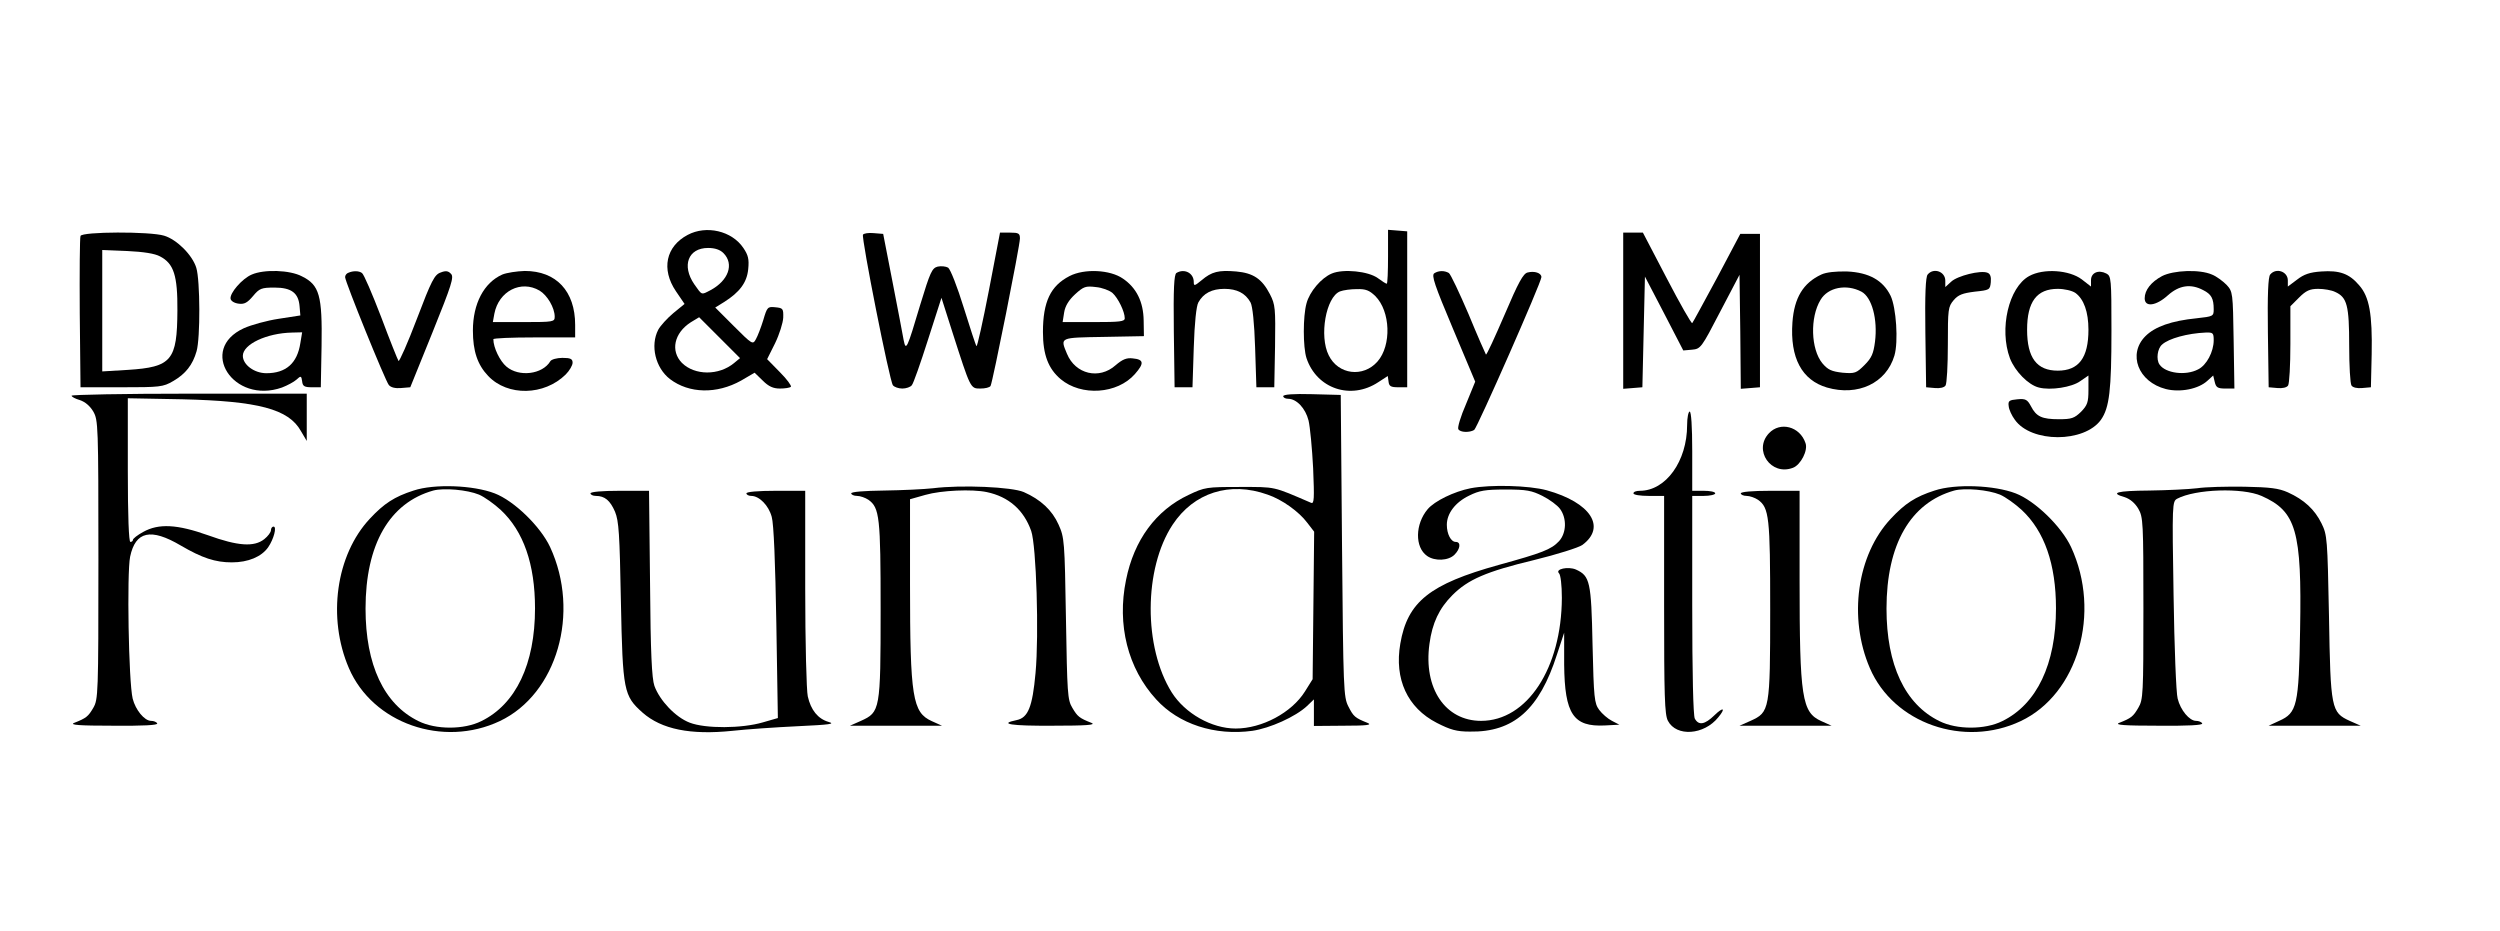
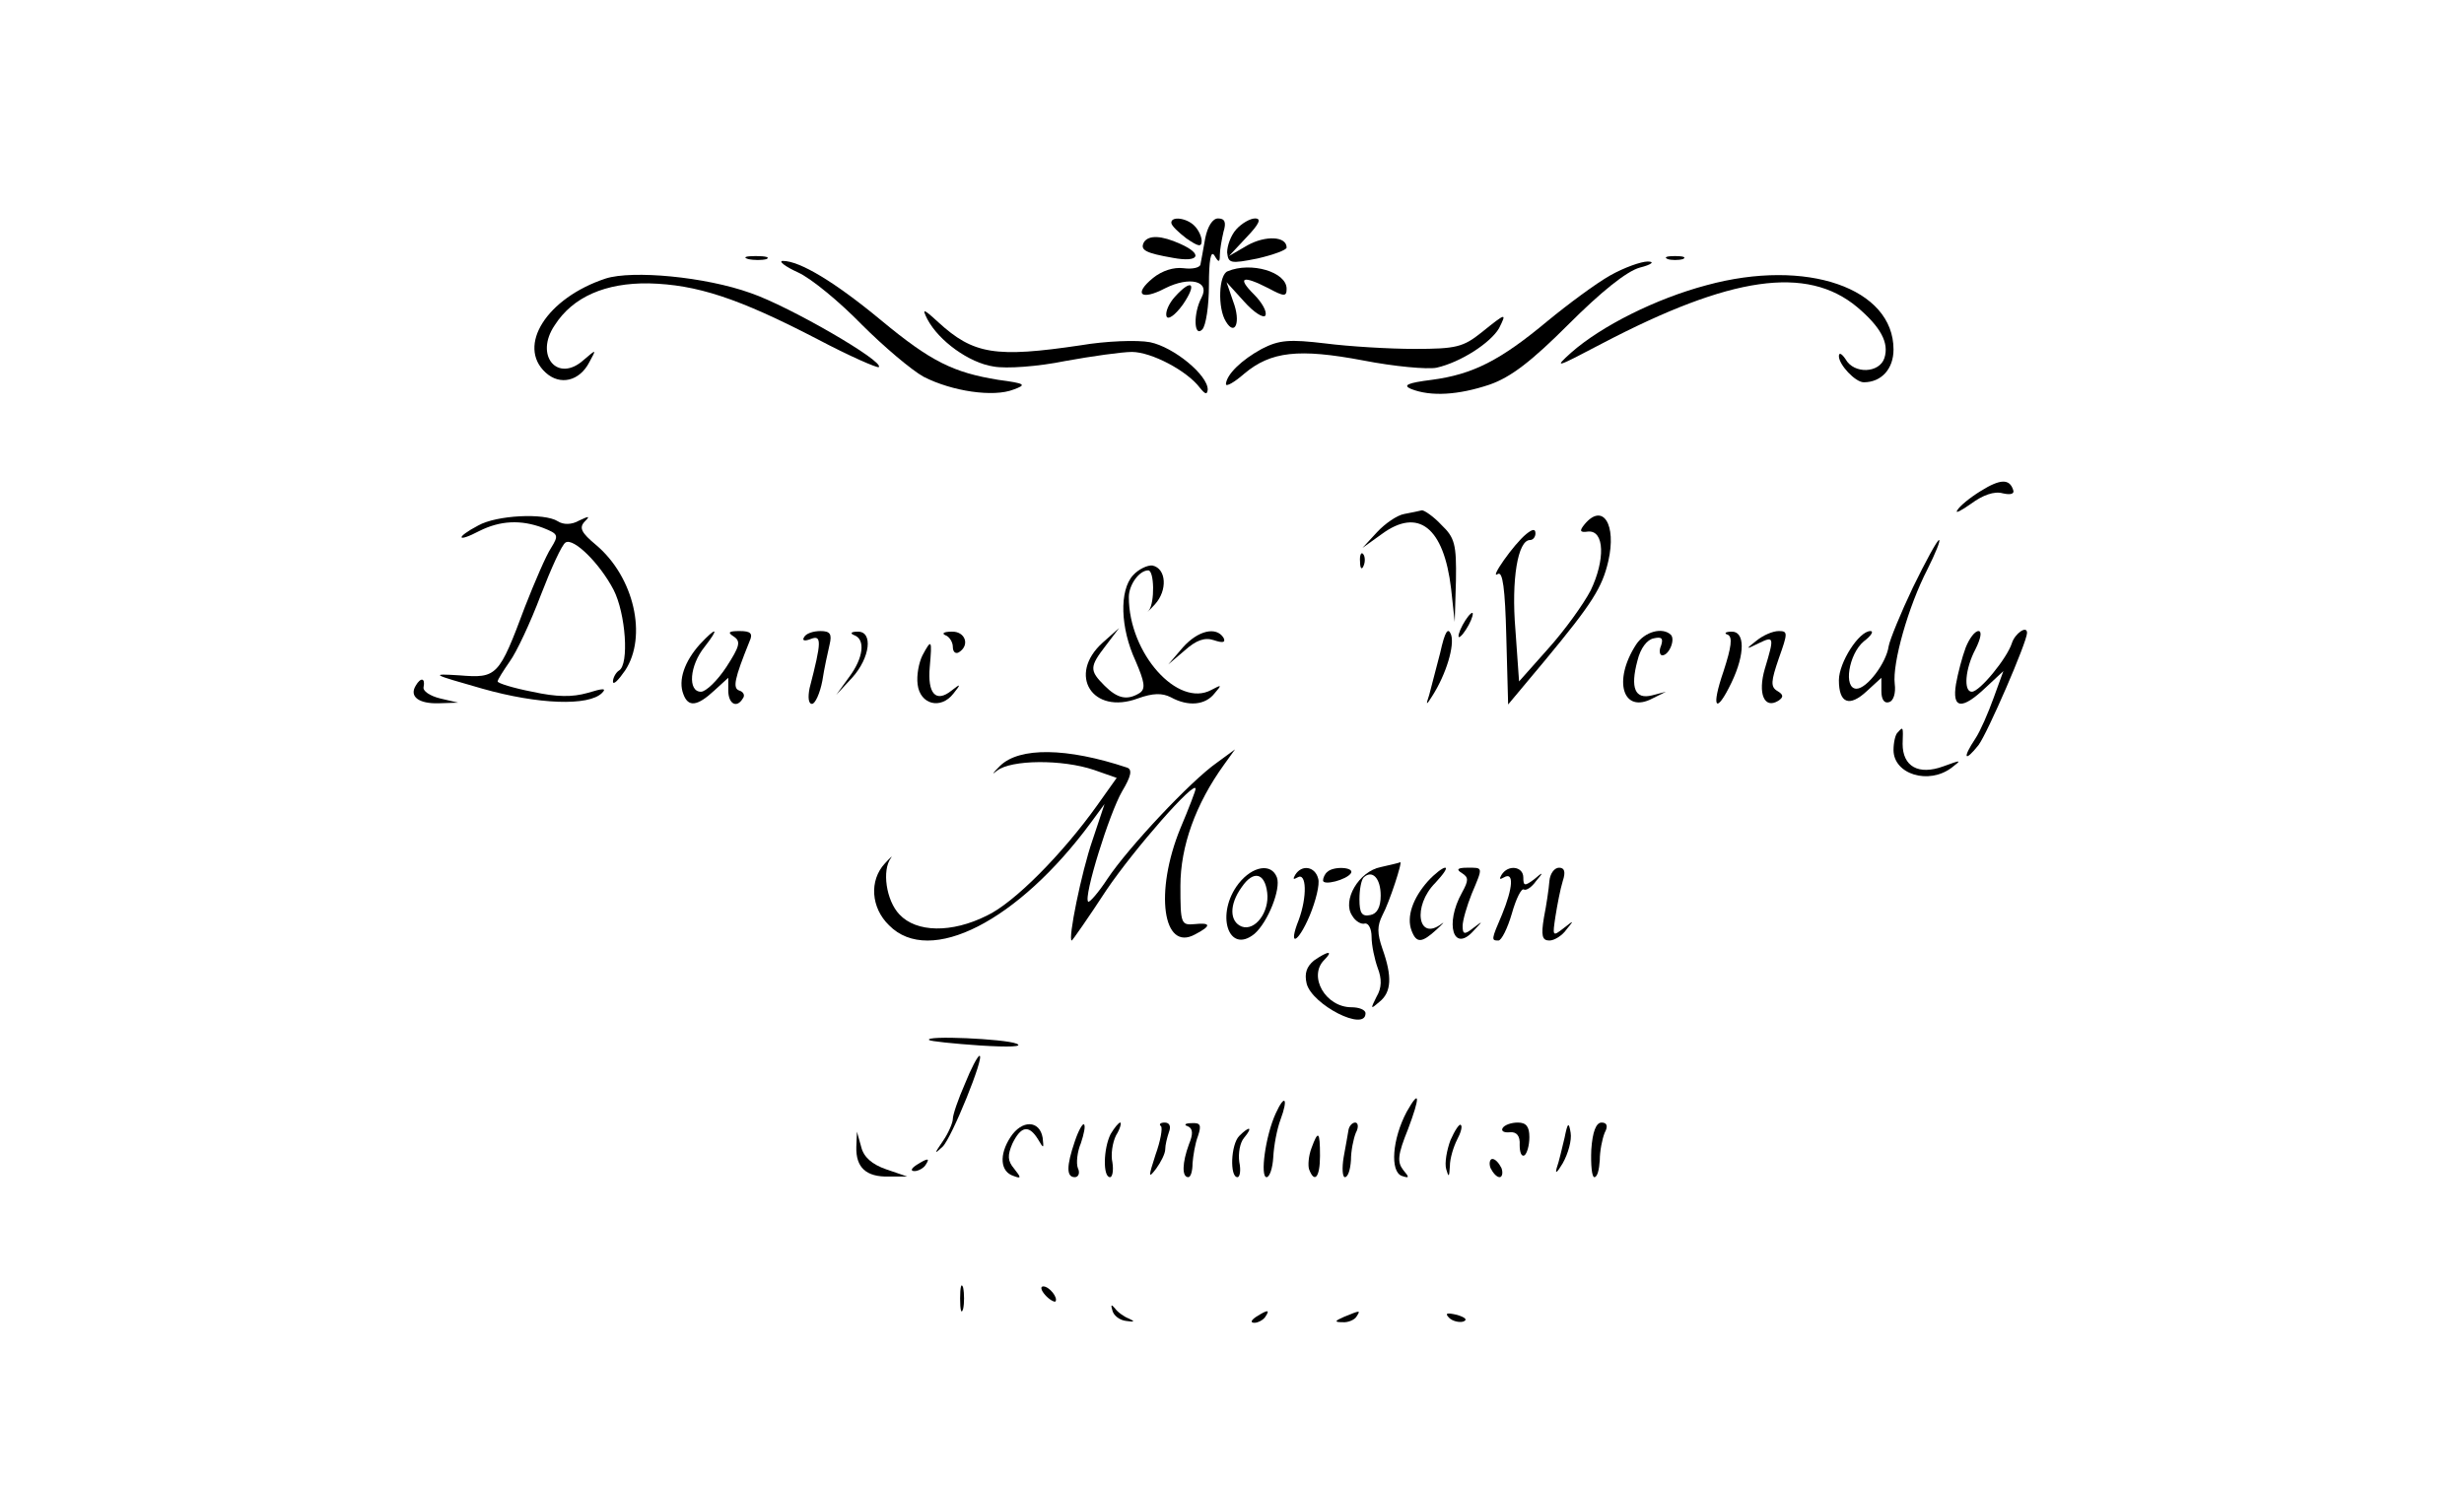
- <svg xmlns="http://www.w3.org/2000/svg" version="1.0" width="978pt" height="364pt" viewBox="0 0 978 364" preserveAspectRatio="xMidYMid meet">
-   <g transform="translate(0,364) scale(0.1,-0.1)" fill="#000000" stroke="none">
-     <path d="M2690 2721 c-85 -45 -104 -134 -46 -220 l34 -50 -44 -36 c-24 -20 -51 -50 -59 -65 -32 -62 -11 -149 46 -193 75 -57 183 -59 278 -6 l53 31 32 -31 c23 -23 41 -31 67 -31 20 0 39 3 43 7 3 4 -16 30 -43 57 l-50 51 31 62 c17 35 31 80 32 100 1 36 -1 38 -31 41 -30 3 -32 1 -47 -50 -9 -29 -22 -63 -29 -75 -12 -22 -14 -21 -86 51 l-73 73 34 21 c62 39 90 77 95 129 4 39 0 55 -19 83 -45 67 -145 90 -218 51z m140 -71 c43 -43 20 -108 -52 -146 -35 -18 -31 -20 -62 24 -50 73 -24 142 54 142 27 0 47 -7 60 -20z m42 -430 c-60 -50 -154 -49 -204 0 -46 47 -31 117 34 159 l33 20 80 -80 80 -80 -23 -19z" />
-     <path d="M5430 2636 c0 -58 -2 -106 -5 -106 -3 0 -19 10 -35 22 -37 27 -135 37 -180 18 -41 -17 -87 -71 -99 -117 -14 -50 -14 -171 0 -214 40 -120 174 -165 281 -94 l37 24 3 -22 c2 -18 9 -22 38 -22 l35 0 0 305 0 305 -37 3 -38 3 0 -105z m-50 -154 c60 -60 64 -193 9 -256 -56 -64 -154 -52 -191 24 -38 75 -11 228 44 250 13 5 42 9 66 9 35 1 49 -5 72 -27z" />
-     <path d="M315 2717 c-3 -7 -4 -143 -3 -302 l3 -290 160 0 c150 0 163 1 202 24 49 28 77 64 92 117 15 52 14 277 -1 326 -15 50 -76 111 -126 126 -55 17 -321 16 -327 -1z m311 -80 c54 -28 69 -75 68 -212 -1 -195 -22 -221 -194 -232 l-100 -6 0 238 0 237 98 -4 c64 -3 108 -10 128 -21z" />
-     <path d="M3376 2722 c-7 -12 104 -573 117 -589 5 -7 22 -13 37 -13 15 0 32 6 37 13 6 6 34 86 63 177 l53 165 43 -135 c71 -221 70 -220 109 -220 19 0 36 4 40 10 8 13 115 549 115 577 0 20 -5 23 -39 23 l-39 0 -43 -224 c-24 -124 -46 -223 -49 -220 -3 3 -25 71 -50 151 -25 81 -52 150 -61 156 -9 5 -27 7 -41 4 -22 -6 -29 -21 -68 -149 -52 -175 -56 -183 -65 -138 -3 19 -23 121 -43 225 l-37 190 -37 3 c-20 2 -39 -1 -42 -6z" />
-     <path d="M6350 2424 l0 -305 38 3 37 3 5 217 5 216 75 -144 75 -145 34 3 c34 3 37 7 110 148 l76 145 3 -223 2 -223 38 3 37 3 0 300 0 300 -38 0 -39 0 -91 -172 c-51 -94 -94 -174 -97 -177 -3 -3 -48 76 -99 174 l-94 180 -38 0 -39 0 0 -306z" />
-     <path d="M985 2566 c-38 -16 -87 -73 -83 -95 2 -9 15 -17 32 -19 22 -3 34 4 56 30 25 30 33 33 84 33 66 0 94 -21 98 -74 l3 -35 -84 -13 c-47 -7 -108 -24 -137 -37 -181 -83 -41 -299 149 -232 21 8 47 22 57 31 17 16 19 15 22 -7 2 -19 9 -23 38 -23 l35 0 3 163 c3 196 -8 237 -77 271 -47 25 -148 28 -196 7z m190 -268 c-12 -79 -56 -118 -133 -118 -47 0 -92 33 -92 68 0 45 93 89 193 91 l39 1 -7 -42z" />
-     <path d="M1363 2573 c-7 -2 -13 -10 -13 -17 0 -18 157 -405 171 -422 8 -10 26 -14 48 -12 l36 3 87 215 c75 186 85 217 72 229 -10 11 -20 13 -40 5 -24 -8 -36 -31 -93 -181 -36 -95 -69 -169 -72 -165 -3 4 -34 81 -68 172 -35 91 -68 168 -75 172 -12 9 -35 9 -53 1z" />
-     <path d="M1965 2566 c-72 -32 -115 -114 -115 -219 0 -81 18 -134 60 -178 76 -80 219 -77 303 6 15 15 27 36 27 46 0 15 -8 19 -40 19 -21 0 -43 -6 -47 -13 -31 -52 -123 -63 -172 -21 -25 21 -51 74 -51 107 0 4 72 7 160 7 l160 0 0 49 c0 132 -74 211 -197 211 -32 -1 -71 -7 -88 -14z m146 -63 c30 -18 59 -67 59 -102 0 -20 -5 -21 -121 -21 l-121 0 6 33 c17 88 104 133 177 90z" />
-     <path d="M4184 2560 c-74 -38 -104 -100 -104 -219 0 -89 21 -143 69 -184 81 -68 222 -59 291 20 37 42 35 57 -9 61 -24 3 -40 -4 -67 -27 -64 -57 -157 -35 -190 45 -27 65 -30 63 144 66 l157 3 -1 61 c-1 73 -28 128 -81 164 -50 35 -151 40 -209 10z m168 -66 c22 -20 48 -73 48 -99 0 -13 -19 -15 -121 -15 l-122 0 6 38 c4 25 18 48 43 71 33 30 41 33 81 28 24 -2 53 -13 65 -23z" />
-     <path d="M4602 2572 c-9 -7 -12 -59 -10 -228 l3 -219 35 0 35 0 5 155 c3 97 10 163 18 177 20 36 53 53 102 53 49 0 82 -17 102 -53 8 -14 15 -81 18 -177 l5 -155 35 0 35 0 3 160 c2 150 1 163 -20 204 -31 60 -65 83 -132 89 -69 6 -96 -1 -135 -34 -28 -23 -31 -24 -31 -7 0 35 -37 54 -68 35z" />
-     <path d="M5611 2571 c-12 -8 1 -46 73 -217 l87 -207 -36 -88 c-21 -48 -34 -92 -30 -98 7 -13 44 -14 62 -3 12 8 263 578 263 598 0 16 -27 25 -54 18 -17 -4 -36 -38 -90 -165 -38 -88 -70 -158 -73 -156 -2 3 -33 73 -68 158 -36 84 -70 156 -77 161 -17 10 -40 10 -57 -1z" />
-     <path d="M7125 2566 c-71 -33 -106 -91 -113 -187 -10 -139 37 -226 135 -255 121 -35 232 17 264 125 16 54 7 188 -15 234 -30 61 -85 91 -170 95 -45 1 -82 -3 -101 -12z m157 -67 c41 -22 64 -108 53 -196 -6 -46 -13 -63 -41 -91 -32 -32 -38 -34 -86 -30 -43 5 -57 11 -79 37 -45 55 -49 179 -7 248 29 49 101 63 160 32z" />
-     <path d="M7541 2566 c-8 -9 -11 -78 -9 -227 l3 -214 34 -3 c20 -2 37 2 42 10 5 7 9 79 9 160 0 139 1 148 23 174 18 21 35 27 82 33 58 6 60 7 63 37 2 21 -2 33 -13 37 -26 11 -118 -12 -142 -35 l-23 -21 0 25 c0 36 -46 52 -69 24z" />
-     <path d="M7938 2560 c-80 -44 -118 -207 -75 -322 20 -51 72 -104 113 -114 46 -12 129 1 162 25 l32 22 0 -56 c0 -49 -4 -60 -29 -86 -26 -25 -37 -29 -86 -29 -67 0 -89 10 -110 51 -14 26 -21 30 -53 27 -32 -3 -37 -6 -34 -27 1 -13 12 -37 24 -53 64 -91 272 -91 337 0 33 47 41 116 41 348 0 204 -1 214 -20 224 -31 16 -60 3 -60 -26 l0 -25 -36 28 c-49 37 -150 44 -206 13z m181 -66 c33 -24 51 -74 51 -144 0 -110 -38 -160 -120 -160 -82 0 -120 50 -120 160 0 110 38 160 120 160 26 0 56 -7 69 -16z" />
-     <path d="M8458 2560 c-43 -23 -68 -55 -68 -87 0 -36 45 -30 91 12 44 39 89 46 138 20 32 -16 41 -33 41 -75 0 -27 -2 -28 -66 -35 -100 -10 -164 -33 -201 -70 -70 -70 -29 -179 80 -207 56 -14 128 0 163 33 l22 20 6 -25 c5 -22 12 -26 42 -26 l35 0 -3 189 c-3 186 -3 190 -28 217 -14 14 -39 33 -57 40 -48 21 -150 17 -195 -6z m202 -251 c0 -45 -28 -98 -61 -114 -49 -26 -128 -15 -151 19 -14 20 -8 63 10 78 26 24 100 44 170 47 29 1 32 -1 32 -30z" />
-     <path d="M8881 2566 c-8 -9 -11 -78 -9 -227 l3 -214 34 -3 c20 -2 37 2 42 10 5 7 9 80 9 162 l0 148 34 34 c27 27 42 34 75 34 22 0 52 -5 66 -12 47 -21 55 -53 55 -210 0 -79 4 -149 9 -156 5 -8 22 -12 42 -10 l34 3 3 129 c3 157 -9 225 -49 270 -39 46 -77 59 -148 54 -45 -3 -68 -11 -95 -32 l-36 -27 0 24 c0 35 -46 51 -69 23z" />
-     <path d="M280 2092 c0 -4 14 -12 32 -17 21 -7 40 -23 53 -45 19 -34 20 -50 20 -580 0 -527 -1 -546 -20 -579 -20 -34 -27 -40 -75 -59 -19 -8 20 -11 153 -11 116 -1 176 2 172 9 -3 6 -14 10 -24 10 -26 0 -61 43 -72 87 -16 67 -23 491 -10 555 21 100 81 113 198 44 84 -49 135 -66 200 -66 64 0 116 22 142 59 22 32 35 81 21 81 -5 0 -10 -6 -10 -14 0 -8 -12 -24 -26 -35 -40 -32 -104 -27 -220 15 -121 43 -193 47 -254 13 -22 -12 -40 -26 -40 -31 0 -4 -4 -8 -10 -8 -6 0 -10 100 -10 281 l0 281 213 -4 c297 -7 416 -38 464 -124 l23 -39 0 93 0 92 -460 0 c-253 0 -460 -4 -460 -8z" />
-     <path d="M5020 2090 c0 -5 8 -10 19 -10 33 0 68 -37 80 -85 6 -25 14 -109 18 -187 5 -120 4 -140 -8 -135 -151 65 -136 62 -279 62 -130 0 -137 -1 -200 -31 -128 -60 -214 -177 -245 -333 -36 -175 7 -346 118 -467 88 -97 230 -143 376 -123 69 10 169 55 214 97 l27 26 0 -52 0 -52 118 1 c90 0 111 3 92 11 -50 20 -55 25 -75 64 -19 37 -20 64 -25 629 l-5 590 -112 3 c-73 2 -113 -1 -113 -8z m-61 -385 c56 -19 122 -66 155 -110 l27 -35 -3 -289 -3 -288 -30 -48 c-52 -83 -168 -145 -271 -145 -94 0 -198 59 -250 141 -111 177 -110 484 3 656 83 126 224 171 372 118z" />
-     <path d="M6600 1977 c0 -141 -83 -257 -185 -257 -14 0 -25 -4 -25 -10 0 -6 27 -10 60 -10 l60 0 0 -425 c0 -358 2 -431 15 -455 33 -63 141 -56 197 14 30 36 20 42 -15 8 -38 -37 -62 -41 -77 -13 -6 13 -10 171 -10 445 l0 426 45 0 c25 0 45 5 45 10 0 6 -20 10 -45 10 l-45 0 0 155 c0 97 -4 155 -10 155 -5 0 -10 -24 -10 -53z" />
-     <path d="M6920 1945 c-62 -66 8 -168 94 -135 30 11 60 68 49 97 -22 65 -99 85 -143 38z" />
-     <path d="M1618 1721 c-75 -24 -116 -51 -171 -110 -133 -142 -167 -388 -82 -585 93 -216 368 -312 590 -207 224 106 316 424 197 681 -38 81 -141 181 -217 210 -83 32 -236 38 -317 11z m256 -16 c21 -9 59 -36 85 -60 89 -83 134 -212 134 -385 0 -218 -75 -375 -210 -441 -68 -34 -178 -34 -246 0 -135 66 -207 220 -207 440 0 252 94 414 265 462 41 11 133 3 179 -16z" />
-     <path d="M3650 1730 c-36 -4 -122 -8 -192 -9 -78 -1 -128 -5 -128 -11 0 -5 10 -10 23 -10 12 0 32 -7 44 -15 44 -31 48 -68 48 -430 0 -393 -2 -401 -77 -435 l-43 -19 180 0 180 0 -40 18 c-75 34 -85 92 -85 537 l0 331 60 17 c63 18 183 23 240 11 86 -18 145 -70 174 -152 20 -57 31 -405 17 -556 -12 -132 -29 -175 -74 -184 -73 -15 -22 -23 140 -22 133 0 172 3 153 11 -48 19 -55 25 -75 59 -19 31 -20 57 -25 349 -5 304 -6 317 -29 368 -25 56 -70 98 -136 127 -46 20 -243 29 -355 15z" />
-     <path d="M5753 1730 c-65 -13 -141 -50 -168 -82 -49 -58 -51 -149 -2 -183 30 -21 83 -19 107 5 23 23 26 50 5 50 -19 0 -35 31 -35 67 0 44 33 88 87 114 40 20 63 24 143 24 82 0 102 -4 144 -25 28 -14 59 -37 69 -51 27 -37 25 -94 -4 -126 -31 -33 -66 -46 -236 -93 -270 -75 -357 -144 -385 -308 -24 -139 28 -251 143 -310 53 -27 77 -34 129 -34 171 -3 272 86 341 302 l28 85 0 -125 c2 -194 36 -244 159 -238 l57 3 -29 15 c-16 8 -39 28 -50 43 -19 26 -21 45 -26 256 -5 246 -10 268 -65 293 -30 13 -83 2 -66 -15 6 -6 11 -45 11 -96 -1 -275 -136 -481 -316 -481 -140 0 -226 127 -202 301 11 82 38 139 90 191 61 61 132 92 319 137 90 22 175 49 189 59 95 70 33 166 -139 214 -70 19 -219 23 -298 8z" />
-     <path d="M7568 1721 c-75 -24 -116 -51 -171 -110 -133 -142 -167 -388 -82 -585 93 -216 368 -312 590 -207 224 106 316 424 197 681 -38 81 -141 181 -217 210 -83 32 -236 38 -317 11z m256 -16 c21 -9 59 -36 85 -60 89 -83 134 -212 134 -385 0 -218 -75 -375 -210 -441 -68 -34 -178 -34 -246 0 -135 66 -207 220 -207 440 0 252 94 414 265 462 41 11 133 3 179 -16z" />
-     <path d="M8595 1730 c-33 -4 -117 -8 -187 -9 -128 -1 -156 -9 -96 -26 21 -7 40 -23 53 -45 19 -33 20 -51 20 -390 0 -337 -1 -357 -20 -389 -20 -34 -27 -40 -75 -59 -19 -8 20 -11 153 -11 116 -1 176 2 172 9 -3 6 -14 10 -24 10 -26 0 -61 42 -72 87 -6 21 -13 203 -16 404 -6 360 -5 367 14 378 72 38 255 44 330 11 136 -60 158 -136 151 -523 -5 -297 -12 -326 -82 -357 l-41 -19 180 0 180 0 -43 19 c-72 33 -75 46 -81 410 -6 304 -7 317 -29 362 -27 55 -68 93 -132 122 -36 16 -69 20 -170 22 -69 1 -152 -1 -185 -6z" />
-     <path d="M2310 1710 c0 -5 9 -10 21 -10 35 0 56 -18 75 -62 15 -37 18 -85 23 -353 7 -349 11 -367 85 -433 74 -65 187 -88 351 -71 55 6 170 14 255 18 128 6 149 9 121 17 -41 12 -69 46 -81 100 -5 21 -10 211 -10 422 l0 382 -115 0 c-70 0 -115 -4 -115 -10 0 -5 8 -10 19 -10 31 0 68 -37 80 -82 8 -27 14 -180 18 -415 l6 -372 -59 -17 c-82 -24 -224 -25 -286 -1 -55 21 -117 86 -138 144 -10 29 -15 127 -17 401 l-4 362 -115 0 c-69 0 -114 -4 -114 -10z" />
-     <path d="M6810 1710 c0 -5 10 -10 23 -10 12 0 32 -7 44 -15 44 -31 48 -68 48 -430 0 -393 -2 -401 -77 -435 l-43 -19 180 0 180 0 -40 18 c-76 34 -85 91 -85 554 l0 347 -115 0 c-70 0 -115 -4 -115 -10z" />
+ <svg xmlns="http://www.w3.org/2000/svg" version="1.0" width="406pt" height="245pt" viewBox="0 0 406 245" preserveAspectRatio="xMidYMid meet">
+   <g transform="translate(0,245) scale(0.1,-0.1)" fill="#000000" stroke="none">
+     <path d="M1930 2083 c0 -5 12 -16 25 -26 19 -13 25 -15 25 -4 0 7 -5 18 -12 25 -13 13 -38 16 -38 5z" />
+     <path d="M1986 2058 c-3 -18 -7 -38 -8 -44 -1 -5 -13 -8 -28 -6 -16 2 -35 -4 -50 -16 -33 -27 -20 -38 20 -17 40 20 74 12 60 -15 -14 -26 -13 -67 1 -53 6 6 11 39 11 73 0 41 3 58 9 49 7 -12 9 -12 9 1 0 8 3 25 6 38 5 16 2 22 -9 22 -9 0 -17 -13 -21 -32z" />
+     <path d="M2037 2072 c-9 -10 -15 -27 -15 -38 2 -18 5 -19 50 -10 26 6 48 14 48 18 0 19 -35 20 -64 4 l-31 -18 29 31 c21 22 25 31 14 31 -8 0 -22 -8 -31 -18z" />
+     <path d="M1885 2051 c-7 -13 2 -18 48 -26 43 -8 50 6 12 23 -31 14 -52 15 -60 3z" />
+     <path d="M1233 2023 c9 -2 23 -2 30 0 6 3 -1 5 -18 5 -16 0 -22 -2 -12 -5z" />
+     <path d="M2748 2023 c6 -2 18 -2 25 0 6 3 1 5 -13 5 -14 0 -19 -2 -12 -5z" />
+     <path d="M1315 2001 c22 -10 69 -49 105 -86 36 -36 82 -75 102 -86 47 -24 115 -34 148 -21 22 8 20 10 -25 16 -74 12 -111 30 -193 98 -76 63 -134 98 -162 98 -8 0 3 -9 25 -19z" />
+     <path d="M2653 1996 c-23 -13 -69 -47 -103 -75 -78 -65 -123 -88 -191 -97 -40 -5 -48 -9 -34 -15 33 -13 78 -10 129 7 35 12 69 38 131 100 52 52 95 87 117 93 20 5 25 10 13 10 -11 0 -39 -10 -62 -23z" />
+     <path d="M2023 2003 c-15 -5 -17 -61 -3 -83 15 -25 25 -1 12 33 l-11 32 29 -32 c16 -18 32 -28 35 -23 3 6 -5 21 -19 35 -28 28 -19 32 24 10 26 -14 30 -14 30 -1 0 28 -59 45 -97 29z" />
+     <path d="M998 1991 c-97 -32 -147 -111 -99 -155 24 -22 56 -14 72 17 12 22 12 22 -9 4 -43 -39 -82 7 -48 57 30 47 84 70 155 69 79 -2 147 -24 278 -92 53 -28 99 -48 101 -46 10 9 -147 100 -211 122 -75 27 -195 38 -239 24z" />
+     <path d="M2812 1980 c-83 -22 -173 -67 -223 -111 -30 -27 -25 -25 51 15 212 111 337 129 420 60 39 -33 53 -59 45 -84 -8 -25 -50 -27 -64 -2 -6 9 -11 12 -11 5 0 -14 27 -43 41 -43 29 0 49 22 49 54 0 101 -143 151 -308 106z" />
+     <path d="M1936 1961 c-10 -11 -16 -25 -14 -32 2 -7 14 1 27 19 24 35 15 44 -13 13z" />
+     <path d="M1528 1924 c19 -36 69 -72 109 -78 21 -4 74 0 118 9 44 8 94 15 110 15 32 0 91 -31 112 -59 9 -11 12 -12 13 -3 0 24 -56 70 -95 78 -21 4 -73 2 -114 -5 -141 -21 -177 -15 -235 38 -25 23 -27 23 -18 5z" />
+     <path d="M2441 1902 c-30 -24 -42 -27 -110 -27 -42 0 -108 4 -147 9 -59 7 -76 6 -105 -9 -33 -18 -58 -42 -59 -58 0 -5 14 3 30 17 44 37 90 42 196 22 51 -10 106 -15 121 -12 40 9 89 41 103 65 13 26 12 26 -29 -7z" />
+     <path d="M3264 1641 c-18 -11 -35 -25 -39 -32 -4 -6 6 -1 23 11 19 14 38 21 52 17 13 -3 20 -1 17 6 -6 18 -21 18 -53 -2z" />
+     <path d="M2314 1603 c-12 -2 -32 -16 -45 -30 l-24 -26 32 23 c60 44 102 11 114 -90 l6 -55 2 68 c1 60 -2 71 -24 92 -13 14 -28 24 -32 24 -4 -1 -18 -4 -29 -6z" />
+     <path d="M788 1584 c-38 -20 -36 -29 2 -9 34 17 68 19 105 5 25 -10 26 -12 13 -33 -8 -12 -27 -56 -43 -97 -43 -115 -46 -118 -108 -113 -49 3 -46 2 38 -22 92 -26 175 -29 197 -7 8 8 2 8 -24 0 -25 -7 -50 -7 -91 2 -31 6 -57 14 -57 17 0 3 9 17 20 33 11 15 34 64 51 109 17 44 35 84 41 87 13 8 56 -34 79 -78 20 -39 26 -123 9 -133 -5 -3 -10 -12 -10 -18 0 -7 9 2 20 18 37 56 15 154 -48 207 -24 20 -28 28 -19 38 10 10 8 10 -9 2 -12 -7 -26 -7 -35 -1 -22 14 -101 10 -131 -7z" />
+     <path d="M2611 1586 c-9 -11 -8 -14 6 -12 27 2 28 -47 4 -97 -12 -23 -43 -66 -70 -96 l-48 -54 -6 85 c-7 83 4 148 24 148 5 0 9 5 9 11 0 8 -5 7 -15 -1 -21 -17 -62 -76 -47 -66 8 5 12 -23 14 -104 l3 -111 61 73 c78 94 94 120 104 163 14 61 -9 97 -39 61z" />
+     <path d="M3152 1482 c-20 -42 -38 -86 -40 -97 -4 -28 -36 -70 -53 -70 -22 0 -13 57 12 78 12 9 17 17 11 17 -19 0 -52 -52 -52 -81 0 -38 17 -45 46 -18 l24 22 0 -22 c0 -14 5 -21 13 -18 7 2 11 15 9 30 -4 34 22 127 54 189 13 26 22 48 19 48 -3 0 -22 -35 -43 -78z" />
+     <path d="M2241 1524 c0 -11 3 -14 6 -6 3 7 2 16 -1 19 -3 4 -6 -2 -5 -13z" />
+     <path d="M1867 1502 c-23 -25 -21 -87 4 -141 15 -35 17 -46 7 -53 -21 -13 -37 -9 -58 12 -25 25 -25 31 2 66 l22 29 -27 -24 c-59 -53 -17 -120 58 -92 25 9 40 9 54 2 29 -16 57 -13 72 6 13 15 12 15 -5 6 -55 -30 -136 60 -136 153 0 20 17 44 32 44 10 0 11 -53 1 -66 -5 -5 0 -1 10 10 21 23 19 59 -4 64 -8 1 -23 -6 -32 -16z" />
+     <path d="M2410 1420 c-6 -11 -8 -20 -6 -20 3 0 10 9 16 20 6 11 8 20 6 20 -3 0 -10 -9 -16 -20z" />
+     <path d="M2373 1374 c-7 -27 -15 -58 -18 -69 -6 -18 -5 -18 5 -2 23 36 37 83 31 101 -5 13 -10 6 -18 -30z" />
+     <path d="M1153 1388 c-25 -28 -36 -59 -27 -82 8 -22 23 -20 51 6 l23 21 0 -21 c0 -22 14 -30 24 -13 4 5 1 11 -6 13 -11 4 -8 19 17 81 6 13 2 17 -16 17 -18 0 -21 -2 -10 -9 12 -8 10 -16 -12 -50 -15 -23 -34 -41 -42 -41 -22 0 -19 43 6 74 25 32 20 34 -8 4z" />
+     <path d="M1325 1400 c-4 -6 1 -7 11 -3 18 7 18 -4 -2 -81 -3 -15 -2 -26 4 -26 5 0 13 17 17 38 3 20 9 47 12 60 4 17 1 22 -15 22 -12 0 -24 -4 -27 -10z" />
+     <path d="M1408 1403 c18 -7 15 -37 -9 -69 l-21 -29 26 28 c30 33 35 77 9 76 -11 0 -13 -3 -5 -6z" />
+     <path d="M1558 1403 c6 -2 12 -11 12 -19 0 -9 5 -12 10 -9 19 12 10 35 -12 34 -13 0 -17 -3 -10 -6z" />
+     <path d="M1949 1383 l-24 -28 27 23 c19 17 33 22 48 17 15 -5 20 -4 16 4 -12 19 -42 12 -67 -16z" />
+     <path d="M2696 1388 c-39 -60 -22 -115 27 -89 l22 11 -23 -6 c-28 -7 -36 12 -24 57 5 21 16 35 27 37 13 3 16 0 12 -12 -4 -9 -2 -16 2 -16 11 0 22 26 14 34 -14 13 -43 5 -57 -16z" />
+     <path d="M2847 1404 c8 -4 6 -20 -7 -60 -21 -61 -13 -73 13 -19 23 48 22 85 0 84 -10 0 -13 -3 -6 -5z" />
+     <path d="M2894 1394 c-18 -14 -18 -15 4 -4 25 12 26 11 10 -42 -12 -41 -1 -67 22 -53 9 6 9 10 -1 16 -12 7 -11 16 2 54 15 42 15 45 0 45 -10 0 -26 -7 -37 -16z" />
+     <path d="M3239 1383 c-6 -16 -13 -43 -16 -60 -7 -42 10 -43 49 -6 l29 27 -16 -44 c-9 -25 -22 -55 -30 -67 -22 -33 -18 -40 5 -11 15 20 80 170 80 185 0 13 -20 -1 -25 -17 -8 -25 -53 -80 -66 -80 -14 0 -11 38 6 70 9 18 11 30 5 30 -6 0 -15 -12 -21 -27z" />
+     <path d="M1520 1370 c-6 -12 -10 -33 -8 -48 4 -33 38 -42 59 -15 13 16 12 17 -3 5 -26 -21 -40 -5 -36 39 4 45 3 47 -12 19z" />
+     <path d="M685 1320 c-11 -18 5 -30 38 -29 l32 1 -30 7 c-16 4 -29 12 -27 19 3 15 -5 16 -13 2z" />
+     <path d="M3127 1243 c-4 -3 -7 -17 -7 -29 0 -40 58 -58 96 -29 17 13 16 13 -14 2 -41 -15 -67 0 -67 37 1 29 1 29 -8 19z" />
+     <path d="M1648 1188 c-13 -13 -15 -16 -5 -8 23 18 107 19 160 1 l37 -13 -32 -45 c-57 -80 -137 -161 -182 -182 -58 -29 -116 -28 -144 2 -22 23 -29 73 -14 93 4 5 -1 1 -10 -9 -26 -28 -23 -73 7 -102 67 -68 213 7 333 170 l22 30 -20 -60 c-18 -52 -41 -165 -34 -165 1 0 27 37 57 83 46 68 147 183 147 167 0 -3 -11 -32 -25 -65 -43 -105 -29 -204 24 -175 27 14 27 20 -1 17 -22 -2 -23 1 -23 63 0 65 25 135 72 200 l18 25 -30 -22 c-43 -30 -146 -140 -180 -191 -15 -23 -30 -40 -32 -38 -8 8 35 146 56 182 15 25 17 36 8 39 -99 33 -177 34 -209 3z" />
+     <path d="M2275 1021 c-36 -7 -64 -55 -47 -80 5 -9 15 -15 21 -13 6 1 11 -9 11 -22 0 -14 5 -37 10 -51 7 -18 7 -33 -2 -48 -10 -20 -10 -21 5 -8 20 16 21 42 5 87 -9 26 -9 38 0 56 11 20 34 90 29 87 -1 -1 -15 -4 -32 -8z m0 -47 c0 -19 -6 -30 -17 -32 -14 -3 -18 3 -18 26 0 16 3 32 7 36 14 13 28 -1 28 -30z" />
+     <path d="M2041 994 c-39 -50 -17 -118 26 -83 22 19 44 74 37 93 -9 24 -40 19 -63 -10z m47 -15 c4 -32 -20 -64 -42 -56 -20 8 -21 36 0 65 19 28 38 24 42 -9z" />
+     <path d="M2134 1008 c-4 -7 -3 -8 4 -4 15 9 16 -32 2 -70 -18 -45 -2 -40 18 7 10 24 17 52 14 61 -5 20 -27 24 -38 6z" />
+     <path d="M2187 1013 c-4 -3 -7 -10 -7 -14 0 -9 39 1 46 12 6 10 -29 12 -39 2z" />
+     <path d="M2353 998 c-25 -28 -36 -59 -27 -82 8 -21 17 -20 41 2 10 9 14 14 9 10 -40 -31 -49 29 -11 67 13 14 21 25 16 25 -4 0 -17 -10 -28 -22z" />
+     <path d="M2409 1011 c11 -7 11 -12 0 -32 -29 -52 -14 -100 19 -63 16 17 16 17 0 5 -15 -12 -18 -11 -18 3 0 9 7 33 15 53 19 45 19 43 -7 43 -17 0 -19 -3 -9 -9z" />
+     <path d="M2474 1008 c-4 -7 -3 -8 4 -4 17 10 15 -17 -3 -61 -18 -42 -18 -43 -6 -43 5 0 15 20 22 44 7 25 16 43 20 40 4 -2 13 4 20 14 13 15 12 16 -3 3 -16 -12 -18 -11 -18 3 0 18 -25 22 -36 4z" />
+     <path d="M2553 998 c-1 -13 -5 -40 -9 -60 -5 -30 -3 -38 9 -38 8 0 21 8 28 18 13 16 13 16 -5 2 -18 -14 -18 -13 -13 20 3 19 8 45 12 58 5 15 3 22 -6 22 -8 0 -15 -10 -16 -22z" />
+     <path d="M2165 867 c-12 -10 -16 -21 -12 -38 9 -35 97 -80 97 -49 0 6 -11 10 -23 10 -43 0 -72 51 -45 78 16 16 6 15 -17 -1z" />
+     <path d="M1531 736 c2 -2 40 -6 84 -9 48 -3 72 -2 60 3 -19 8 -153 14 -144 6z" />
+     <path d="M1590 664 c-11 -25 -20 -51 -20 -58 0 -6 -7 -23 -16 -36 -15 -22 -15 -23 -1 -10 15 14 70 150 61 150 -3 0 -14 -21 -24 -46z" />
+     <path d="M2102 615 c-17 -37 -26 -105 -15 -105 5 0 10 15 11 33 1 19 6 46 12 62 13 35 7 43 -8 10z" />
+     <path d="M2318 618 c-24 -45 -28 -99 -8 -106 12 -4 13 -3 2 10 -10 13 -9 25 8 67 20 53 20 68 -2 29z" />
+     <path d="M1665 576 c-19 -29 -17 -57 5 -64 13 -5 13 -3 1 12 -11 13 -11 22 -3 41 14 29 27 32 42 8 10 -17 10 -16 8 2 -5 29 -34 30 -53 1z" />
+     <path d="M1771 569 c-14 -41 -14 -59 0 -59 6 0 9 7 5 15 -3 8 -1 27 5 41 5 15 8 29 5 31 -2 2 -9 -10 -15 -28z" />
+     <path d="M1830 581 c-12 -24 -13 -71 -1 -71 4 0 6 11 4 24 -3 13 0 33 6 45 7 11 9 21 7 21 -3 0 -10 -9 -16 -19z" />
+     <path d="M1913 594 c3 -3 -1 -25 -9 -47 -12 -37 -12 -40 1 -23 8 11 15 25 15 32 0 7 3 19 6 28 4 10 1 16 -7 16 -7 0 -10 -3 -6 -6z" />
+     <path d="M1957 594 c9 -4 9 -13 2 -30 -11 -30 -12 -54 -1 -54 4 0 7 10 7 23 1 12 4 32 9 45 6 18 4 22 -11 21 -10 0 -13 -3 -6 -5z" />
+     <path d="M2222 588 c-1 -7 -5 -28 -8 -45 -3 -18 -2 -33 2 -33 5 0 9 12 10 28 0 15 4 35 8 45 5 9 4 17 -1 17 -5 0 -10 -6 -11 -12z" />
+     <path d="M2390 571 c-6 -16 -10 -38 -7 -48 4 -14 5 -13 6 5 0 13 6 32 12 44 6 11 9 22 6 24 -2 3 -10 -9 -17 -25z" />
+     <path d="M2476 591 c-3 -5 2 -8 12 -7 11 1 17 -6 16 -21 0 -12 3 -20 8 -17 4 3 8 16 8 30 0 17 -5 24 -19 24 -11 0 -22 -4 -25 -9z" />
+     <path d="M2578 575 c-4 -16 -9 -39 -13 -50 -3 -11 1 -7 10 8 9 16 15 38 13 50 -3 19 -5 17 -10 -8z" />
+     <path d="M2622 555 c-1 -25 1 -45 5 -45 5 0 8 12 9 28 0 15 4 35 8 45 6 11 4 17 -5 17 -9 0 -15 -15 -17 -45z" />
+     <path d="M2042 578 c-14 -14 -16 -68 -3 -68 4 0 6 11 3 25 -2 14 1 32 8 40 15 18 9 20 -8 3z" />
+     <path d="M1411 560 c-1 -34 16 -50 54 -49 l30 0 -35 12 c-23 8 -37 20 -41 37 l-7 25 -1 -25z" />
+     <path d="M2161 558 c-5 -13 -6 -29 -4 -35 9 -24 18 -13 18 22 0 41 -3 43 -14 13z" />
+     <path d="M1510 530 c-9 -6 -10 -10 -3 -10 6 0 15 5 18 10 8 12 4 12 -15 0z" />
+     <path d="M2456 525 c4 -8 10 -15 15 -15 4 0 6 7 3 15 -4 8 -10 15 -15 15 -4 0 -6 -7 -3 -15z" />
+     <path d="M1582 310 c0 -19 2 -27 5 -17 2 9 2 25 0 35 -3 9 -5 1 -5 -18z" />
+     <path d="M1722 316 c7 -8 15 -12 17 -11 5 6 -10 25 -20 25 -5 0 -4 -6 3 -14z" />
+     <path d="M1833 290 c2 -8 12 -16 23 -17 13 -2 15 -1 4 4 -8 3 -19 11 -23 17 -6 7 -7 6 -4 -4z" />
+     <path d="M2070 280 c-9 -6 -10 -10 -3 -10 6 0 15 5 18 10 8 12 4 12 -15 0z" />
+     <path d="M2215 280 c-16 -7 -17 -9 -3 -9 9 -1 20 4 23 9 7 11 7 11 -20 0z" />
+     <path d="M2388 278 c5 -5 16 -8 23 -6 8 3 3 7 -10 11 -17 4 -21 3 -13 -5z" />
  </g>
</svg>
